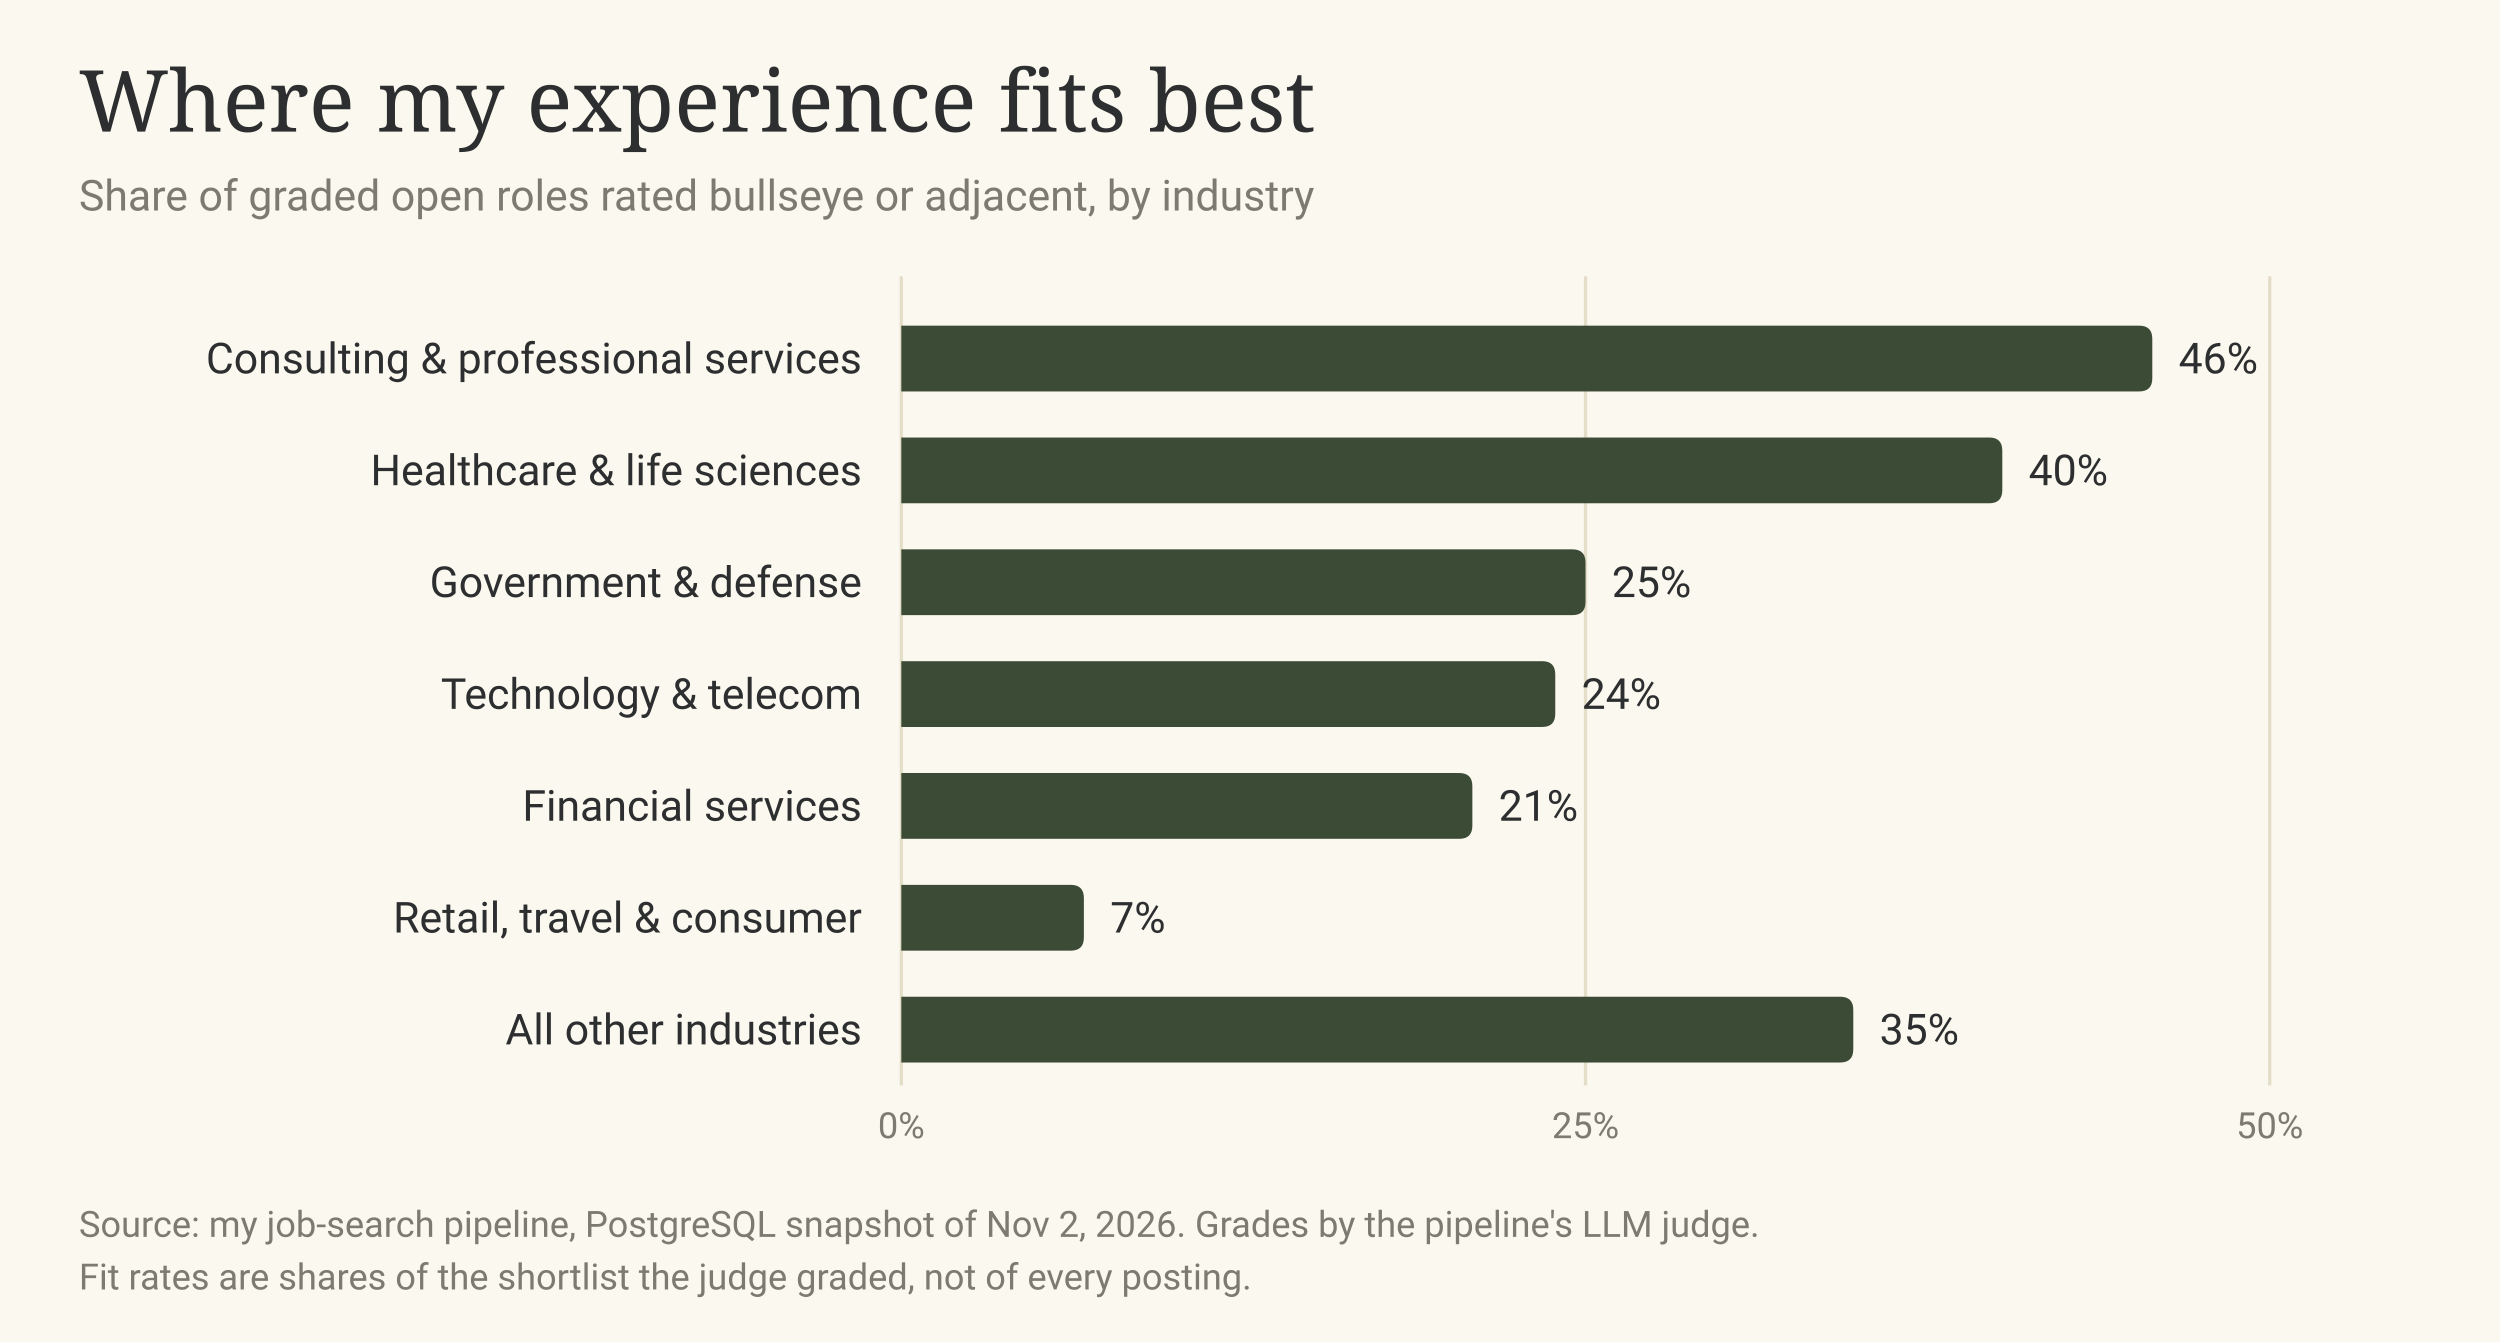
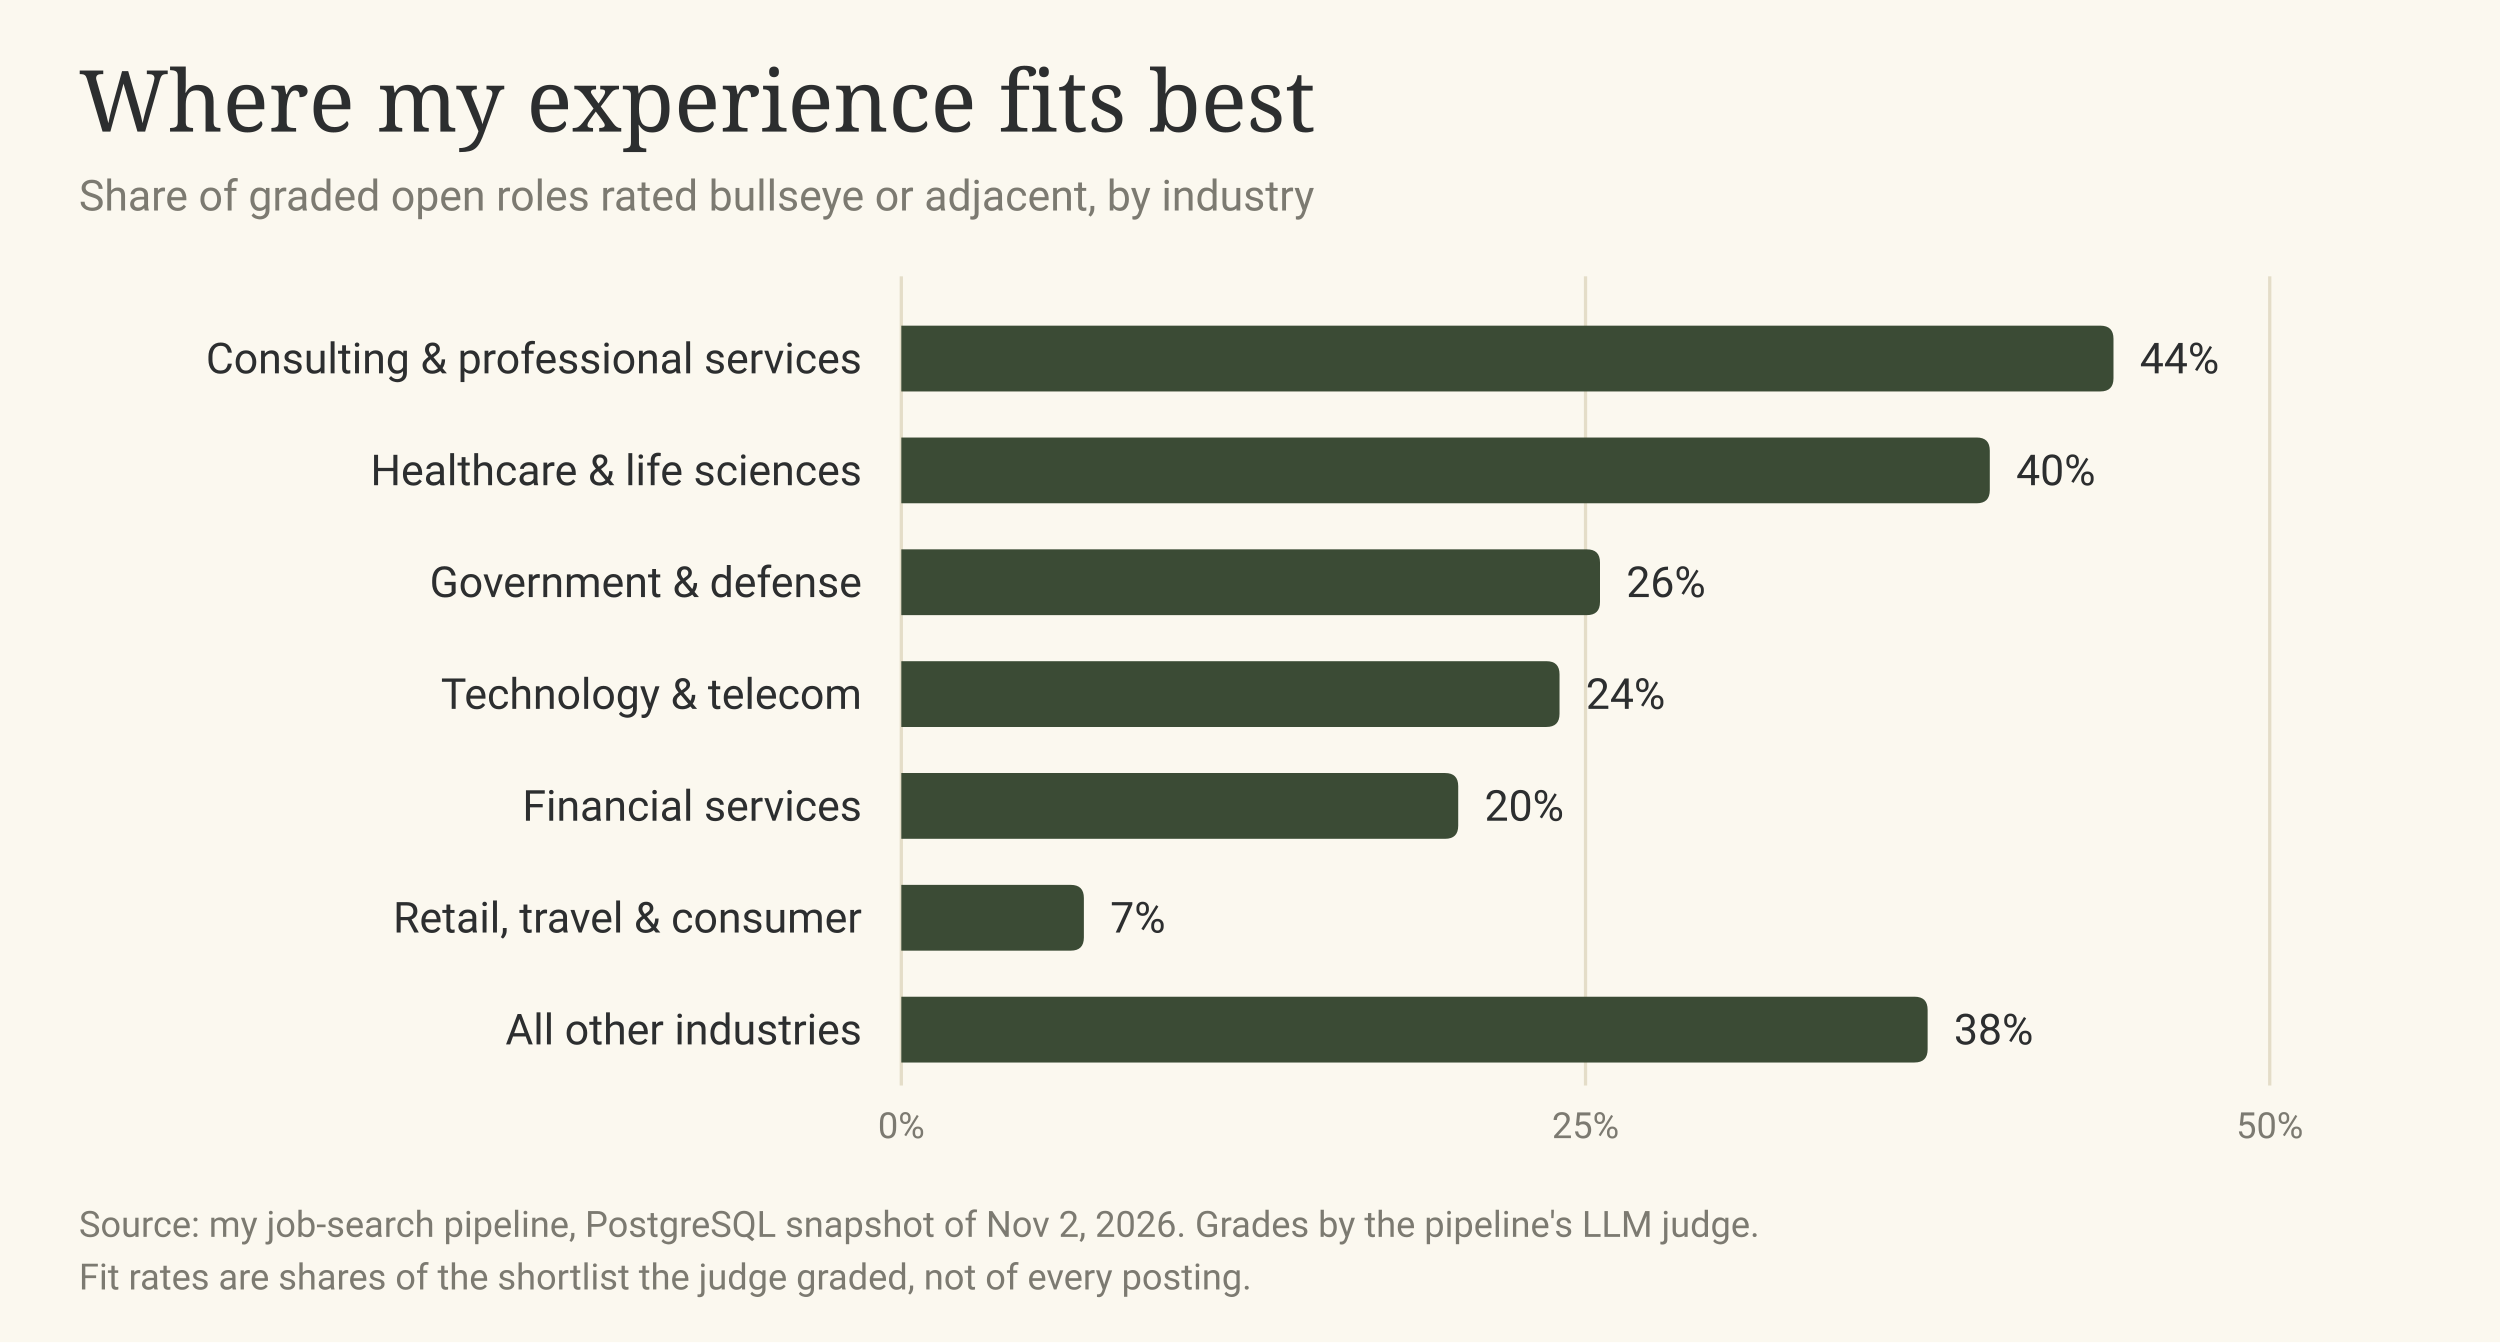
<svg xmlns="http://www.w3.org/2000/svg" viewBox="0 0 760 408" width="760" height="408" role="img" aria-labelledby="t d">
  <rect width="760" height="408" fill="#fbf8ef" />
  <text x="24" y="40" font-family="'Instrument Serif', 'Iowan Old Style', Georgia, serif" font-size="26" fill="#2c2e2f">Where my experience fits best</text>
  <text x="24" y="64" font-family="-apple-system, BlinkMacSystemFont, 'Segoe UI', Roboto, Inter, sans-serif" font-size="13" fill="#7c7a71">Share of graded open roles rated bullseye or adjacent, by industry</text>
  <line x1="274.0" y1="84" x2="274.0" y2="330" stroke="#e4ddc8" stroke-width="1" />
  <text x="274.0" y="346" text-anchor="middle" font-family="-apple-system, BlinkMacSystemFont, 'Segoe UI', Roboto, Inter, sans-serif" font-size="11" fill="#7c7a71">0%</text>
  <line x1="482.0" y1="84" x2="482.0" y2="330" stroke="#e4ddc8" stroke-width="1" />
  <text x="482.0" y="346" text-anchor="middle" font-family="-apple-system, BlinkMacSystemFont, 'Segoe UI', Roboto, Inter, sans-serif" font-size="11" fill="#7c7a71">25%</text>
  <line x1="690.0" y1="84" x2="690.0" y2="330" stroke="#e4ddc8" stroke-width="1" />
  <text x="690.0" y="346" text-anchor="middle" font-family="-apple-system, BlinkMacSystemFont, 'Segoe UI', Roboto, Inter, sans-serif" font-size="11" fill="#7c7a71">50%</text>
  <g>
    <text x="262" y="113.5" text-anchor="end" font-family="-apple-system, BlinkMacSystemFont, 'Segoe UI', Roboto, Inter, sans-serif" font-size="13" fill="#2c2e2f">Consulting &amp; professional services</text>
-     <path d="M274.0,99.0H650.3Q654.3,99.0 654.3,103.0V115.0Q654.3,119.0 650.3,119.0H274.0Z" fill="#3b4b35" />
-     <text x="662.3" y="113.5" font-family="-apple-system, BlinkMacSystemFont, 'Segoe UI', Roboto, Inter, sans-serif" font-size="13" fill="#2c2e2f">46%</text>
+     <path d="M274.0,99.0H638.5Q642.5,99.0 642.5,103.0V115.0Q642.5,119.0 638.5,119.0H274.0Z" fill="#3b4b35" />
+     <text x="650.5" y="113.5" font-family="-apple-system, BlinkMacSystemFont, 'Segoe UI', Roboto, Inter, sans-serif" font-size="13" fill="#2c2e2f">44%</text>
  </g>
  <g>
    <text x="262" y="147.5" text-anchor="end" font-family="-apple-system, BlinkMacSystemFont, 'Segoe UI', Roboto, Inter, sans-serif" font-size="13" fill="#2c2e2f">Healthcare &amp; life sciences</text>
-     <path d="M274.0,133.0H604.7Q608.7,133.0 608.7,137.0V149.0Q608.7,153.0 604.7,153.0H274.0Z" fill="#3b4b35" />
-     <text x="616.7" y="147.5" font-family="-apple-system, BlinkMacSystemFont, 'Segoe UI', Roboto, Inter, sans-serif" font-size="13" fill="#2c2e2f">40%</text>
+     <path d="M274.0,133.0H600.9Q604.9,133.0 604.9,137.0V149.0Q604.9,153.0 600.9,153.0H274.0Z" fill="#3b4b35" />
+     <text x="612.9" y="147.5" font-family="-apple-system, BlinkMacSystemFont, 'Segoe UI', Roboto, Inter, sans-serif" font-size="13" fill="#2c2e2f">40%</text>
  </g>
  <g>
    <text x="262" y="181.5" text-anchor="end" font-family="-apple-system, BlinkMacSystemFont, 'Segoe UI', Roboto, Inter, sans-serif" font-size="13" fill="#2c2e2f">Government &amp; defense</text>
-     <path d="M274.0,167.0H478.0Q482.0,167.0 482.0,171.0V183.0Q482.0,187.0 478.0,187.0H274.0Z" fill="#3b4b35" />
-     <text x="490.0" y="181.5" font-family="-apple-system, BlinkMacSystemFont, 'Segoe UI', Roboto, Inter, sans-serif" font-size="13" fill="#2c2e2f">25%</text>
+     <path d="M274.0,167.0H482.4Q486.4,167.0 486.4,171.0V183.0Q486.4,187.0 482.4,187.0H274.0Z" fill="#3b4b35" />
+     <text x="494.4" y="181.5" font-family="-apple-system, BlinkMacSystemFont, 'Segoe UI', Roboto, Inter, sans-serif" font-size="13" fill="#2c2e2f">26%</text>
  </g>
  <g>
    <text x="262" y="215.5" text-anchor="end" font-family="-apple-system, BlinkMacSystemFont, 'Segoe UI', Roboto, Inter, sans-serif" font-size="13" fill="#2c2e2f">Technology &amp; telecom</text>
-     <path d="M274.0,201.0H468.8Q472.8,201.0 472.8,205.0V217.0Q472.8,221.0 468.8,221.0H274.0Z" fill="#3b4b35" />
-     <text x="480.8" y="215.5" font-family="-apple-system, BlinkMacSystemFont, 'Segoe UI', Roboto, Inter, sans-serif" font-size="13" fill="#2c2e2f">24%</text>
+     <path d="M274.0,201.0H470.1Q474.1,201.0 474.1,205.0V217.0Q474.1,221.0 470.1,221.0H274.0Z" fill="#3b4b35" />
+     <text x="482.1" y="215.5" font-family="-apple-system, BlinkMacSystemFont, 'Segoe UI', Roboto, Inter, sans-serif" font-size="13" fill="#2c2e2f">24%</text>
  </g>
  <g>
    <text x="262" y="249.5" text-anchor="end" font-family="-apple-system, BlinkMacSystemFont, 'Segoe UI', Roboto, Inter, sans-serif" font-size="13" fill="#2c2e2f">Financial services</text>
-     <path d="M274.0,235.0H443.6Q447.6,235.0 447.6,239.0V251.0Q447.6,255.0 443.6,255.0H274.0Z" fill="#3b4b35" />
-     <text x="455.6" y="249.5" font-family="-apple-system, BlinkMacSystemFont, 'Segoe UI', Roboto, Inter, sans-serif" font-size="13" fill="#2c2e2f">21%</text>
+     <path d="M274.0,235.0H439.3Q443.3,235.0 443.3,239.0V251.0Q443.3,255.0 439.3,255.0H274.0Z" fill="#3b4b35" />
+     <text x="451.3" y="249.5" font-family="-apple-system, BlinkMacSystemFont, 'Segoe UI', Roboto, Inter, sans-serif" font-size="13" fill="#2c2e2f">20%</text>
  </g>
  <g>
    <text x="262" y="283.5" text-anchor="end" font-family="-apple-system, BlinkMacSystemFont, 'Segoe UI', Roboto, Inter, sans-serif" font-size="13" fill="#2c2e2f">Retail, travel &amp; consumer</text>
    <path d="M274.0,269.0H325.5Q329.5,269.0 329.5,273.0V285.0Q329.5,289.0 325.5,289.0H274.0Z" fill="#3b4b35" />
    <text x="337.5" y="283.5" font-family="-apple-system, BlinkMacSystemFont, 'Segoe UI', Roboto, Inter, sans-serif" font-size="13" fill="#2c2e2f">7%</text>
  </g>
  <g>
    <text x="262" y="317.5" text-anchor="end" font-family="-apple-system, BlinkMacSystemFont, 'Segoe UI', Roboto, Inter, sans-serif" font-size="13" fill="#2c2e2f">All other industries</text>
-     <path d="M274.0,303.0H559.4Q563.4,303.0 563.4,307.0V319.0Q563.4,323.0 559.4,323.0H274.0Z" fill="#3b4b35" />
-     <text x="571.4" y="317.5" font-family="-apple-system, BlinkMacSystemFont, 'Segoe UI', Roboto, Inter, sans-serif" font-size="13" fill="#2c2e2f">35%</text>
+     <path d="M274.0,303.0H582.0Q586.0,303.0 586.0,307.0V319.0Q586.0,323.0 582.0,323.0H274.0Z" fill="#3b4b35" />
+     <text x="594.0" y="317.5" font-family="-apple-system, BlinkMacSystemFont, 'Segoe UI', Roboto, Inter, sans-serif" font-size="13" fill="#2c2e2f">38%</text>
  </g>
  <text x="24" y="376" font-family="-apple-system, BlinkMacSystemFont, 'Segoe UI', Roboto, Inter, sans-serif" font-size="11" fill="#7c7a71">Source: my job-search pipeline, PostgreSQL snapshot of Nov 2, 2026. Grades by the pipeline's LLM judge.</text>
  <text x="24" y="392" font-family="-apple-system, BlinkMacSystemFont, 'Segoe UI', Roboto, Inter, sans-serif" font-size="11" fill="#7c7a71">Fit rates are shares of the shortlist the judge graded, not of every posting.</text>
</svg>
